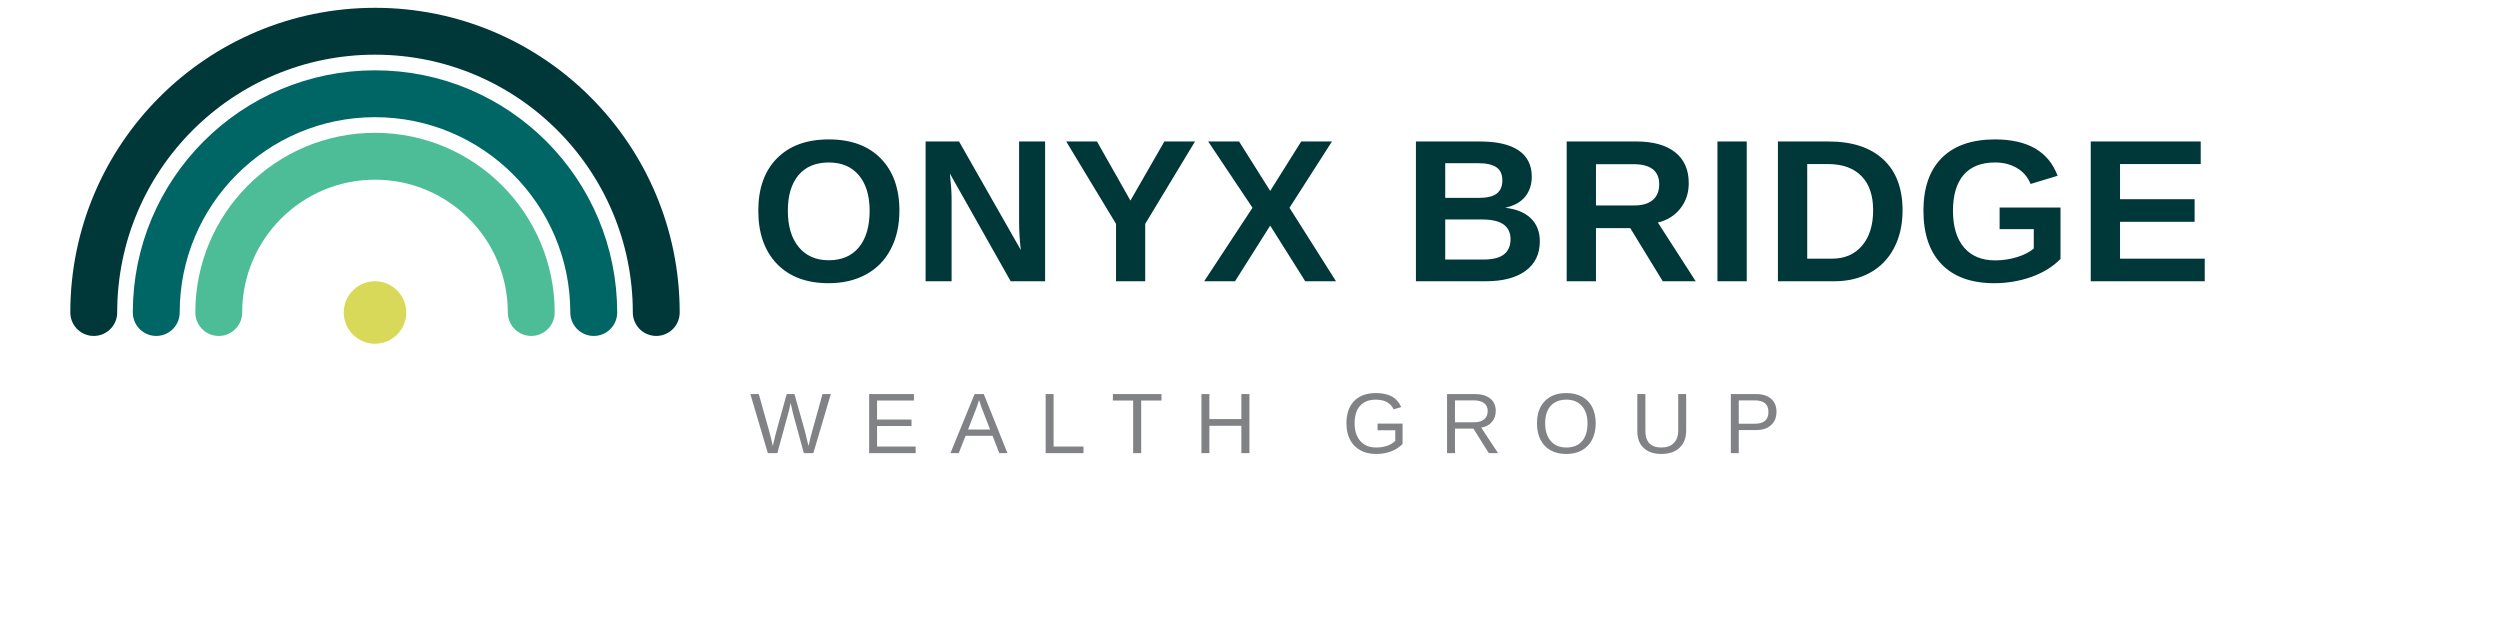
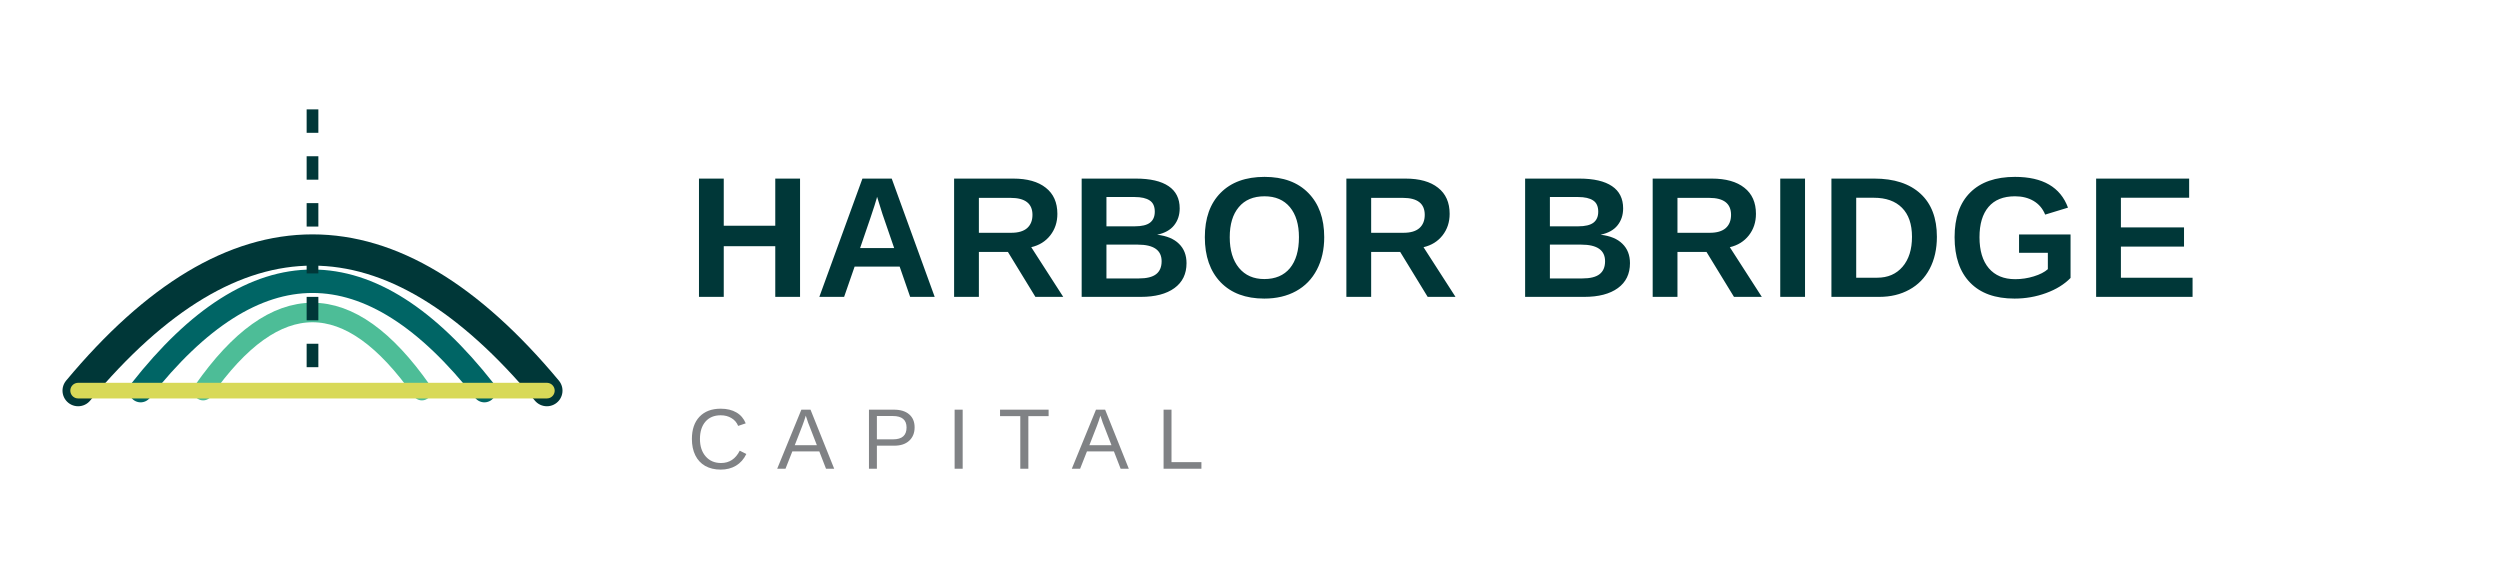
- <svg xmlns="http://www.w3.org/2000/svg" viewBox="0 0 320 80" role="img" aria-label="Themed institutional logo 06">
-   <g transform="translate(12,4)">
-     <path d="M0 36 A36 36 0 0 1 72 36" stroke="#003738" stroke-width="6" fill="none" stroke-linecap="round" />
-     <path d="M8 36 A28 28 0 0 1 64 36" stroke="#006565" stroke-width="6" fill="none" stroke-linecap="round" />
-     <path d="M16 36 A20 20 0 0 1 56 36" stroke="#4dbd97" stroke-width="6" fill="none" stroke-linecap="round" />
-     <circle cx="36" cy="36" r="4" fill="#d8d958" />
+ <svg xmlns="http://www.w3.org/2000/svg" viewBox="0 0 320 72" role="img" aria-label="Harbor Bridge Capital">
+   <g transform="translate(10,10)">
+     <path d="M0 40 Q30 4 60 40" stroke="#003738" stroke-width="4" fill="none" stroke-linecap="round" />
+     <path d="M8 40 Q30 12 52 40" stroke="#006565" stroke-width="3" fill="none" stroke-linecap="round" />
+     <path d="M16 40 Q30 20 44 40" stroke="#4dbd97" stroke-width="2.5" fill="none" stroke-linecap="round" />
+     <line x1="0" y1="40" x2="60" y2="40" stroke="#d8d958" stroke-width="2" stroke-linecap="round" />
+     <line x1="30" y1="4" x2="30" y2="40" stroke="#003738" stroke-width="1.5" stroke-dasharray="3,3" />
  </g>
-   <g transform="translate(96,0)">
-     <text x="0" y="36" font-family="&quot;Outfit Variable&quot;, Outfit, Arial, sans-serif" font-size="26" font-weight="800" letter-spacing="0.02em" fill="#003738">ONYX BRIDGE</text>
-     <text x="0" y="58" font-family="&quot;Outfit Variable&quot;, Outfit, Arial, sans-serif" font-size="11" font-weight="500" letter-spacing="0.36em" fill="#808285">WEALTH GROUP</text>
+   <g transform="translate(88,8)" font-family="&quot;Outfit Variable&quot;,Outfit,Arial,sans-serif">
+     <text x="0" y="30" font-size="22" font-weight="700" letter-spacing="0.02em" fill="#003738">HARBOR BRIDGE</text>
+     <text x="0" y="52" font-size="11" font-weight="500" letter-spacing="0.32em" fill="#808285">CAPITAL</text>
  </g>
</svg>
